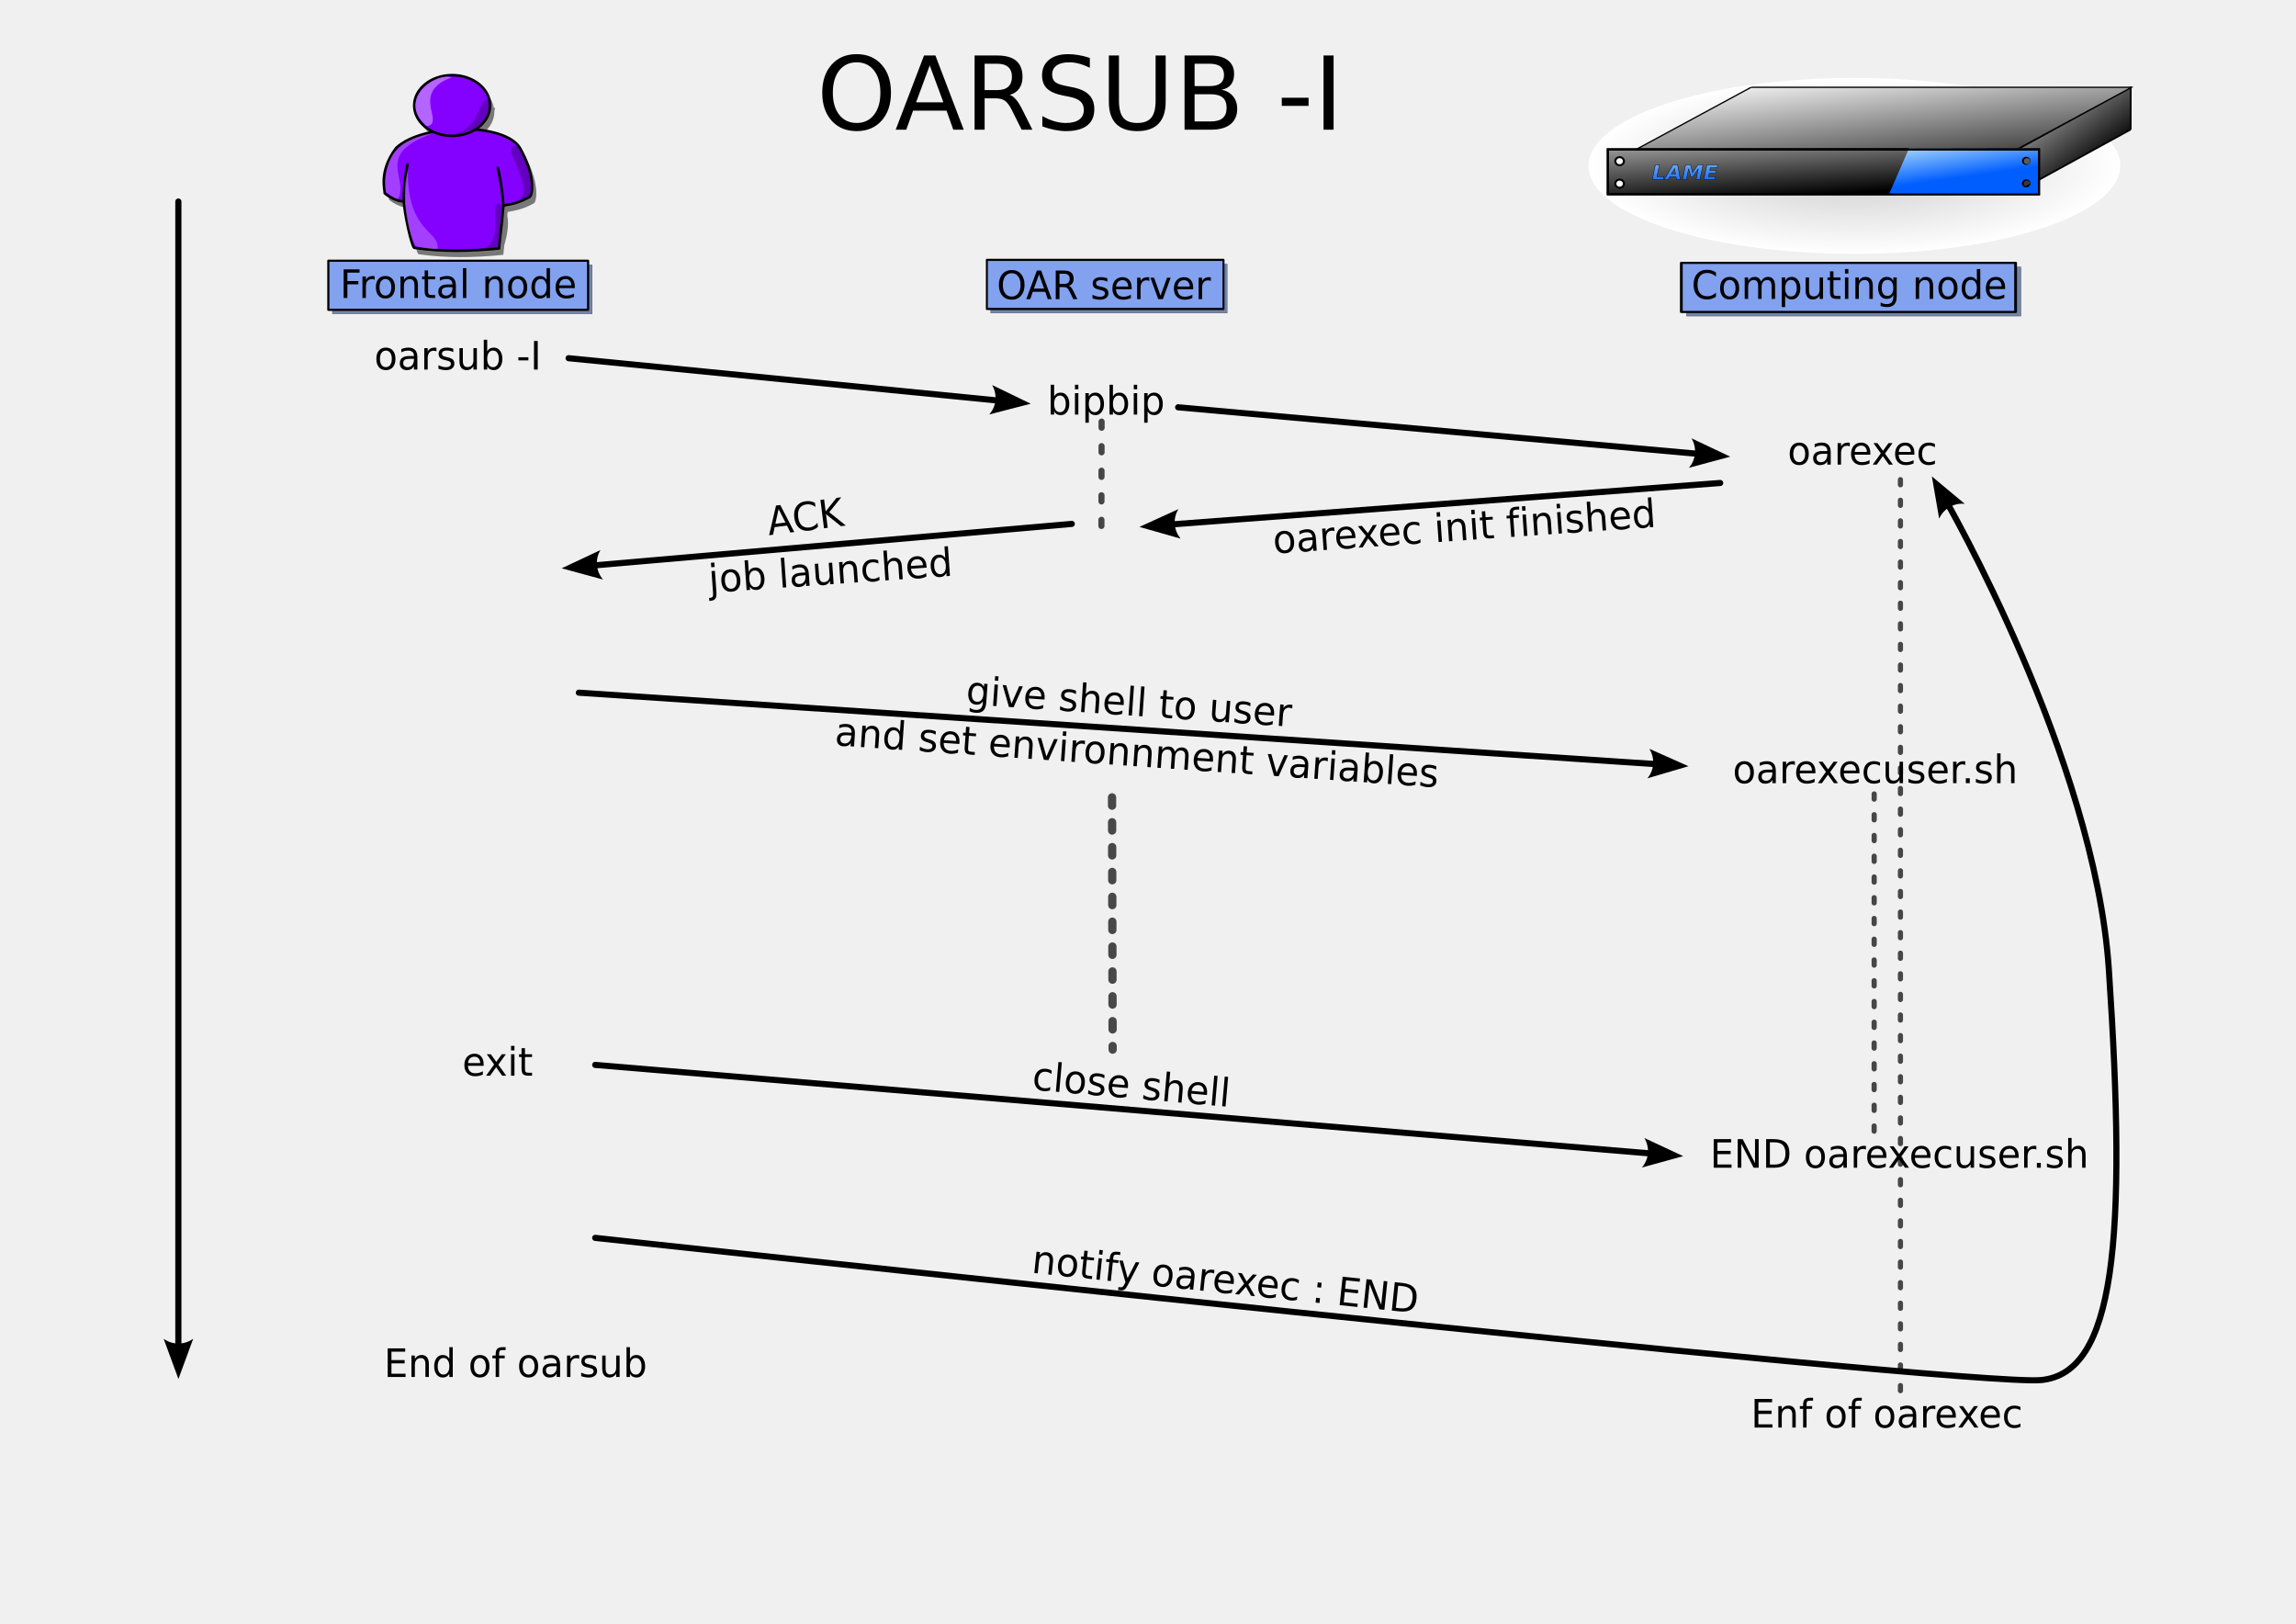
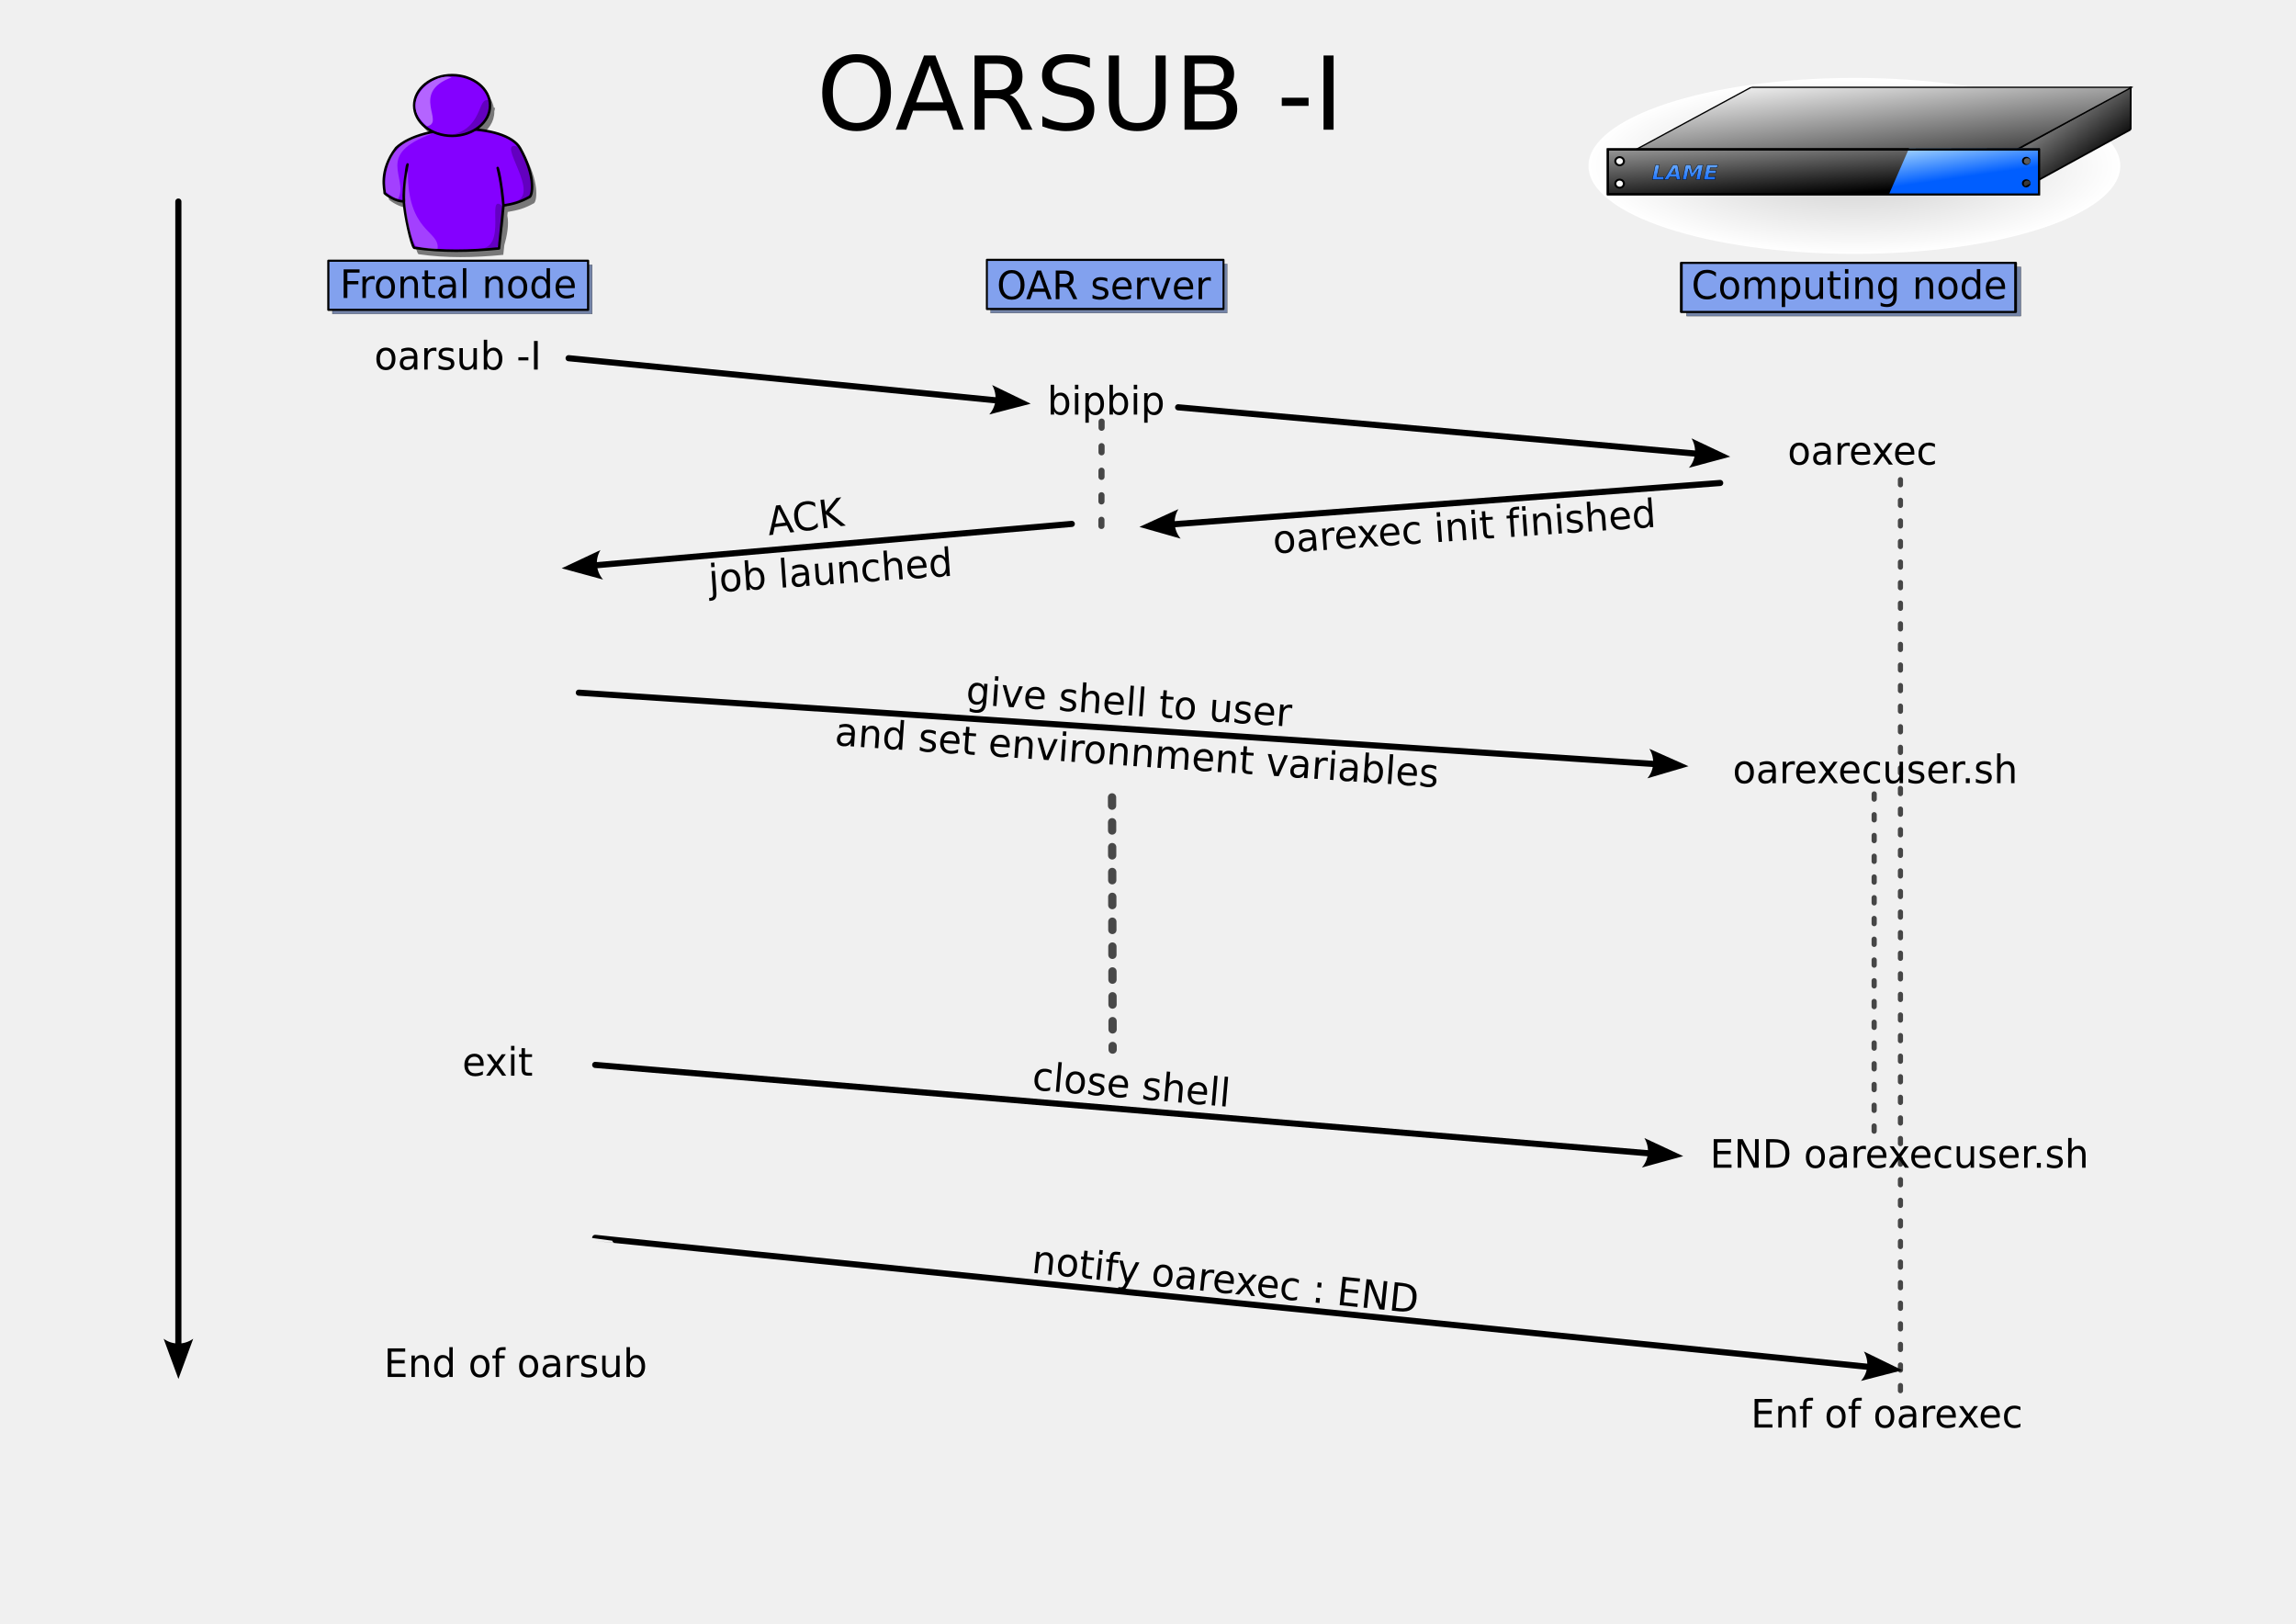
<svg xmlns="http://www.w3.org/2000/svg" xmlns:xlink="http://www.w3.org/1999/xlink" width="841.89pt" height="595.276pt" id="svg2" version="1.0">
  <defs id="defs4">
    <marker orient="auto" refY="0.0" refX="0.0" id="Arrow2Mstart" style="overflow:visible">
      <path id="path2353" style="font-size:12.0;fill-rule:evenodd;stroke-width:0.625;stroke-linejoin:round" d="M 8.719,4.034 L -2.207,0.016 L 8.719,-4.002 C 6.973,-1.63 6.983,1.616 8.719,4.034 z " transform="scale(0.6) translate(-5,0)" />
    </marker>
    <radialGradient xlink:href="#linearGradient581" id="radialGradient9306" gradientUnits="userSpaceOnUse" gradientTransform="scale(2.145447,0.466103)" cx="181.489" cy="855.201" fx="181.489" fy="855.201" r="91.181" />
    <linearGradient id="linearGradient581">
      <stop id="stop582" offset="0" style="stop-color:#cacaca;stop-opacity:1;" />
      <stop id="stop583" offset="1" style="stop-color:#ffffff;stop-opacity:1;" />
    </linearGradient>
    <radialGradient id="radialGradient599" xlink:href="#linearGradient581" gradientTransform="scale(2.145447,0.466103)" cx="181.489" cy="855.201" fx="181.489" fy="855.201" r="91.181" gradientUnits="userSpaceOnUse" />
    <linearGradient id="linearGradient665" x1="358.231" x2="276.819" y1="2069.624" y2="1923.378" xlink:href="#linearGradient575" gradientTransform="matrix(1.693285,1.986403e-16,4.04374e-19,0.590568,175.5386,-716.5646)" gradientUnits="userSpaceOnUse" />
    <linearGradient id="linearGradient663" x1="1242.408" x2="1033.062" y1="3204.471" y2="2958.407" xlink:href="#linearGradient575" gradientTransform="matrix(1.684509,0,7.20867e-17,0.593645,-1247.529,-1614.976)" gradientUnits="userSpaceOnUse" />
    <linearGradient id="linearGradient575">
      <stop id="stop576" offset="0" style="stop-color:#000;stop-opacity:1;" />
      <stop id="stop577" offset="1" style="stop-color:#fff;stop-opacity:1;" />
    </linearGradient>
    <linearGradient id="linearGradient743" x1="144.978" x2="53.838" y1="2784.802" y2="2633.454" xlink:href="#linearGradient575" gradientTransform="matrix(2.951532,0,0,0.338807,152.5023,-805.0177)" gradientUnits="userSpaceOnUse" />
    <linearGradient id="linearGradient768" x1="71.478" x2="93.512" y1="2761.456" y2="2837.301" xlink:href="#linearGradient747" gradientTransform="matrix(3.012348,0,0,0.331967,-21,-437)" gradientUnits="userSpaceOnUse" />
    <linearGradient id="linearGradient747">
      <stop id="stop748" offset="0" style="stop-color:#caf0fd;stop-opacity:1;" />
      <stop id="stop749" offset="1" style="stop-color:#005eff;stop-opacity:1;" />
    </linearGradient>
    <linearGradient id="linearGradient746" x1="223.169" x2="244.965" y1="1602.771" y2="1649.084" xlink:href="#linearGradient747" gradientTransform="matrix(1.761388,0,0,0.567734,152.5023,-805.0177)" gradientUnits="userSpaceOnUse" />
    <marker orient="auto" refY="0.0" refX="0.0" id="Arrow2Mend" style="overflow:visible;">
      <path id="path2350" style="font-size:12.0;fill-rule:evenodd;stroke-width:0.625;stroke-linejoin:round;" d="M 8.719,4.034 L -2.207,0.016 L 8.719,-4.002 C 6.973,-1.63 6.983,1.616 8.719,4.034 z " transform="scale(0.6) rotate(180) translate(-5,0)" />
    </marker>
    <marker orient="auto" refY="0.0" refX="0.0" id="Arrow1Lend" style="overflow:visible;">
      <path id="path2374" d="M 0.0,0.0 L 5.0,-5.0 L -12.5,0.0 L 5.0,5.0 L 0.0,0.0 z " style="fill-rule:evenodd;stroke:#000000;stroke-width:1.0pt;marker-start:none;" transform="scale(0.8) rotate(180)" />
    </marker>
    <linearGradient xlink:href="#linearGradient575" id="linearGradient5895" gradientUnits="userSpaceOnUse" gradientTransform="matrix(1.693285,9.826457e-16,-1.55509e-19,0.590568,-38.85288,-456.5782)" x1="358.231" y1="2069.624" x2="276.819" y2="1923.378" />
    <linearGradient xlink:href="#linearGradient575" id="linearGradient5897" gradientUnits="userSpaceOnUse" gradientTransform="matrix(1.684509,0,2.127846e-16,0.593645,-793.0008,-876.6814)" x1="1242.408" y1="3204.471" x2="1033.062" y2="2958.407" />
    <linearGradient xlink:href="#linearGradient575" id="linearGradient5899" gradientUnits="userSpaceOnUse" gradientTransform="matrix(2.951532,0,0,0.338807,-33,-437)" x1="144.978" y1="2784.802" x2="53.838" y2="2633.454" />
    <linearGradient xlink:href="#linearGradient747" id="linearGradient5901" gradientUnits="userSpaceOnUse" gradientTransform="matrix(3.012348,0,0,0.331967,-21,-437)" x1="71.478" y1="2761.456" x2="93.512" y2="2837.301" />
    <linearGradient xlink:href="#linearGradient747" id="linearGradient5903" gradientUnits="userSpaceOnUse" gradientTransform="matrix(1.761388,0,0,0.567734,-33,-437)" x1="223.169" y1="1602.771" x2="244.965" y2="1649.084" />
    <linearGradient xlink:href="#linearGradient747" id="linearGradient9236" gradientUnits="userSpaceOnUse" gradientTransform="matrix(3.012348,0,0,0.331967,164.5023,-805.0177)" x1="71.478" y1="2761.456" x2="93.512" y2="2837.301" />
    <radialGradient xlink:href="#linearGradient581" id="radialGradient9321" gradientUnits="userSpaceOnUse" gradientTransform="scale(2.145447,0.466103)" cx="181.489" cy="855.201" fx="181.489" fy="855.201" r="91.181" />
    <linearGradient xlink:href="#linearGradient575" id="linearGradient9323" gradientUnits="userSpaceOnUse" gradientTransform="matrix(1.693285,1.202399e-15,-1.545085e-19,0.590568,-38.85288,-456.5782)" x1="358.231" y1="2069.624" x2="276.819" y2="1923.378" />
    <linearGradient xlink:href="#linearGradient575" id="linearGradient9325" gradientUnits="userSpaceOnUse" gradientTransform="matrix(1.684509,0,2.186095e-16,0.593645,-793.0008,-876.6814)" x1="1242.408" y1="3204.471" x2="1033.062" y2="2958.407" />
    <linearGradient xlink:href="#linearGradient575" id="linearGradient9327" gradientUnits="userSpaceOnUse" gradientTransform="matrix(2.951532,0,0,0.338807,-33,-437)" x1="144.978" y1="2784.802" x2="53.838" y2="2633.454" />
    <linearGradient xlink:href="#linearGradient747" id="linearGradient9329" gradientUnits="userSpaceOnUse" gradientTransform="matrix(3.012348,0,0,0.331967,-21,-437)" x1="71.478" y1="2761.456" x2="93.512" y2="2837.301" />
    <linearGradient xlink:href="#linearGradient747" id="linearGradient9331" gradientUnits="userSpaceOnUse" gradientTransform="matrix(1.761388,0,0,0.567734,-33,-437)" x1="223.169" y1="1602.771" x2="244.965" y2="1649.084" />
  </defs>
  <g id="layer1">
    <text xml:space="preserve" style="font-size:49.767px;font-style:normal;font-weight:normal;fill:#000000;fill-opacity:1;stroke:none;stroke-width:1px;stroke-linecap:butt;stroke-linejoin:miter;stroke-opacity:1;font-family:Bitstream Vera Sans" x="398.985" y="63.425" id="text2198" transform="scale(1.000549,0.999451)">
      <tspan id="tspan2200" x="398.985" y="63.425">OARSUB -I</tspan>
    </text>
    <path style="fill:none;fill-opacity:0.75;fill-rule:evenodd;stroke:#000000;stroke-width:3;stroke-linecap:round;stroke-linejoin:miter;marker-end:url(#Arrow2Mend);stroke-miterlimit:4;stroke-dasharray:none;stroke-opacity:1" d="M 87.203,98.523 L 87.203,661.094" id="path2202" />
    <flowRoot xml:space="preserve" id="flowRoot2386" transform="matrix(2.986633,0,0,3.15633,-65.48033,-1501.396)">
      <flowRegion id="flowRegion2388">
        <rect id="rect2390" width="245.714" height="57.143" x="35.714" y="686.952" />
      </flowRegion>
      <flowPara id="flowPara2392">Time</flowPara>
    </flowRoot>
    <g id="g9361">
      <path d="M 223.119,39.855 C 212.881,39.855 204.588,46.503 204.588,54.699 C 204.588,60.292 208.502,65.105 214.213,67.636 C 206.647,69.092 199.803,71.603 195.744,75.449 C 187.114,86.903 190.307,95.912 190.15,97.543 C 190.923,98.409 195.855,101.734 199.525,101.48 C 199.154,93.994 201.306,83.511 201.306,83.511 C 200.836,83.888 199.136,98.018 199.681,101.511 C 199.632,101.516 199.575,101.477 199.525,101.48 C 199.527,101.519 199.523,101.566 199.525,101.605 C 199.925,108.095 203.178,123.007 204.588,124.261 C 218.407,126.245 231.611,125.976 246.056,124.574 C 246.056,124.574 246.458,120.768 246.556,119.855 C 247.763,115.79 248.978,109.719 248.025,105.386 C 248.117,104.477 248.12,104.533 248.213,103.605 C 247.424,92.562 245.33,85.067 245.4,85.23 C 247.037,90.034 248.213,103.605 248.213,103.605 C 252.994,102.791 256.368,101.988 261.15,99.293 C 262.717,97.662 263.491,88.332 256.4,75.668 C 253.419,70.344 244.456,67.386 234.181,66.543 C 238.7,63.834 241.681,59.562 241.681,54.699 C 241.681,54.645 241.651,54.596 241.65,54.543 C 241.767,53.973 241.996,53.206 242.056,52.824 C 241.8,52.655 241.659,52.685 241.431,52.574 C 240.137,45.389 232.451,39.855 223.119,39.855 z " id="path852" style="fill-opacity:0.5;fill-rule:evenodd;stroke-width:1.25;stroke-linejoin:round" />
      <path style="fill:#8400ff;fill-opacity:1;fill-rule:evenodd;stroke:#000000;stroke-width:1.25;stroke-linejoin:round;stroke-dasharray:none" id="path828" d="M 188.08,94.432 C 188.237,92.802 185.034,83.792 193.664,72.338 C 206.68,60.005 247.231,59.864 254.322,72.528 C 261.414,85.192 260.642,94.521 259.075,96.152 C 254.293,98.847 250.922,99.662 246.14,100.476 C 246.14,100.476 244.962,86.921 243.326,82.117 C 243.256,81.954 245.351,89.438 246.14,100.481 C 245.049,111.398 243.958,121.437 243.958,121.437 C 229.512,122.84 216.32,123.114 202.501,121.13 C 201.091,119.876 197.834,104.97 197.434,98.48 C 197.034,90.987 199.228,80.388 199.228,80.388 C 198.758,80.765 197.046,94.886 197.591,98.38 C 193.907,98.738 188.863,95.31 188.08,94.432 z " />
      <path style="fill:#8400ff;fill-opacity:1;fill-rule:evenodd;stroke:#000000;stroke-width:1.25;stroke-linejoin:round;stroke-dasharray:none" id="path827" d="M 239.594,51.567 C 239.594,59.763 231.285,66.414 221.047,66.414 C 210.81,66.414 202.501,59.763 202.501,51.567 C 202.501,43.371 210.81,36.719 221.047,36.719 C 231.285,36.719 239.594,43.371 239.594,51.567 z " />
      <path style="fill:#b464ff;fill-opacity:1;fill-rule:evenodd;stroke:none;stroke-width:1pt;stroke-linecap:butt;stroke-linejoin:miter;stroke-opacity:1" id="path830" d="M 220.777,37.84 C 212.7,35.148 193.674,49.147 208.751,61.711 C 217.905,59.916 200.315,45.378 220.777,37.84 z " />
      <path style="fill:#ffffff;fill-opacity:0.25;fill-rule:evenodd;stroke:none;stroke-width:1pt;stroke-linecap:butt;stroke-linejoin:miter;stroke-opacity:1" id="path831" d="M 211.443,65.301 C 210.546,65.121 198.521,67.275 194.213,73.198 C 190.623,75.352 187.213,85.583 188.649,93.839 C 190.444,95.275 193.854,97.608 194.751,97.07 C 199.777,86.48 182.905,75.531 211.443,65.301 z " />
      <path style="fill:#ffffff;fill-opacity:0.25;fill-rule:evenodd;stroke:none;stroke-width:1pt;stroke-linecap:butt;stroke-linejoin:miter;stroke-opacity:1" id="path832" d="M 199.418,83.249 C 195.828,94.198 199.238,113.762 203.187,120.223 C 207.136,121.479 212.7,122.018 213.956,121.659 C 215.033,112.505 199.059,113.762 199.418,83.249 z " />
      <path style="fill:#000000;fill-opacity:0.25;fill-rule:evenodd;stroke:none;stroke-width:1pt;stroke-linecap:butt;stroke-linejoin:miter;stroke-opacity:1" id="path833" d="M 221.853,65.66 C 237.11,61.532 233.161,45.199 239.981,49.686 C 239.443,53.096 237.289,65.121 221.853,65.66 z " />
      <path style="fill:#000000;fill-opacity:0.25;fill-rule:evenodd;stroke:none;stroke-width:1pt;stroke-linecap:butt;stroke-linejoin:miter;stroke-opacity:1" id="path834" d="M 250.571,98.685 C 250.571,98.685 258.827,97.07 259.186,95.454 C 261.16,89.172 255.776,74.275 253.263,71.762 C 241.058,67.455 266.545,96.711 250.571,98.685 z " />
      <path style="fill:#000000;fill-opacity:0.24;fill-rule:evenodd;stroke:none;stroke-width:1pt;stroke-linecap:butt;stroke-linejoin:miter;stroke-opacity:1" id="path835" d="M 234.238,121.659 C 234.238,121.659 242.135,122.197 243.033,120.761 C 243.93,119.326 248.058,106.762 245.545,100.659 C 237.289,93.839 248.597,121.479 234.238,121.659 z " />
    </g>
    <g id="g9464" transform="matrix(1.286831,0,0,1,669.4784,-104.1339)">
      <rect y="234.619" x="120.525" height="24" width="127" id="rect9462" style="opacity:1;fill:#4f6493;fill-opacity:0.771;stroke:#000000;stroke-width:0.1;stroke-linecap:round;stroke-linejoin:round;stroke-miterlimit:4;stroke-dasharray:none;stroke-dashoffset:0;stroke-opacity:1" />
      <rect y="232.619" x="118.525" height="24" width="127" id="rect9460" style="opacity:1;fill:#82a1ee;fill-opacity:1;stroke:#000000;stroke-width:1.05;stroke-linecap:round;stroke-linejoin:round;stroke-miterlimit:4;stroke-dasharray:none;stroke-dashoffset:0;stroke-opacity:1" />
    </g>
    <g id="g9468" transform="translate(42,-105.1686)">
      <rect y="234.619" x="120.525" height="24" width="127" id="rect9470" style="opacity:1;fill:#4f6493;fill-opacity:0.771;stroke:#000000;stroke-width:0.1;stroke-linecap:round;stroke-linejoin:round;stroke-miterlimit:4;stroke-dasharray:none;stroke-dashoffset:0;stroke-opacity:1" />
      <rect y="232.619" x="118.525" height="24" width="127" id="rect9472" style="opacity:1;fill:#82a1ee;fill-opacity:1;stroke:#000000;stroke-width:1.05;stroke-linecap:round;stroke-linejoin:round;stroke-miterlimit:4;stroke-dasharray:none;stroke-dashoffset:0;stroke-opacity:1" />
    </g>
    <text xml:space="preserve" style="font-size:18.871px;font-style:normal;font-weight:normal;fill:#000000;fill-opacity:1;stroke:none;stroke-width:1px;stroke-linecap:butt;stroke-linejoin:miter;stroke-opacity:1;font-family:Bitstream Vera Sans" x="168.758" y="143.427" id="text5583" transform="scale(0.984704,1.015534)">
      <tspan id="tspan5585" x="168.758" y="143.427">Frontal node</tspan>
    </text>
    <text xml:space="preserve" style="font-size:18.871px;font-style:normal;font-weight:normal;fill:#000000;fill-opacity:1;stroke:none;stroke-width:1px;stroke-linecap:butt;stroke-linejoin:miter;stroke-opacity:1;font-family:Bitstream Vera Sans" x="839.802" y="143.873" id="text5595" transform="scale(0.984704,1.015534)">
      <tspan id="tspan5597" x="839.802" y="143.873">Computing node</tspan>
    </text>
    <g id="g9474" transform="matrix(0.911021,0,0,1,374.4995,-105.5875)">
      <rect y="234.619" x="120.525" height="24" width="127" id="rect9476" style="opacity:1;fill:#4f6493;fill-opacity:0.771;stroke:#000000;stroke-width:0.1;stroke-linecap:round;stroke-linejoin:round;stroke-miterlimit:4;stroke-dasharray:none;stroke-dashoffset:0;stroke-opacity:1" />
      <rect y="232.619" x="118.525" height="24" width="127" id="rect9478" style="opacity:1;fill:#82a1ee;fill-opacity:1;stroke:#000000;stroke-width:1.05;stroke-linecap:round;stroke-linejoin:round;stroke-miterlimit:4;stroke-dasharray:none;stroke-dashoffset:0;stroke-opacity:1" />
    </g>
    <text xml:space="preserve" style="font-size:18.871px;font-style:normal;font-weight:normal;fill:#000000;fill-opacity:1;stroke:none;stroke-width:1px;stroke-linecap:butt;stroke-linejoin:miter;stroke-opacity:1;font-family:Bitstream Vera Sans" x="494.882" y="143.999" id="text5599" transform="scale(0.984704,1.015534)">
      <tspan id="tspan5601" x="494.882" y="143.999">OAR server</tspan>
    </text>
    <g id="g9310" transform="translate(363.6151,-515)">
      <path transform="matrix(0.664538,0,0,1.011762,284.2454,192.7937)" style="font-size:12px;fill:url(#radialGradient9321);fill-opacity:1;fill-rule:evenodd;stroke:none;stroke-width:1pt" id="path727" d="M 585 398.612 A 195.625 42.5 0 1 1  193.75,398.612 A 195.625 42.5 0 1 1  585 398.612 z" />
      <g transform="matrix(0.747868,0,0,0.7026,308.7485,249.3184)" id="g5886">
        <rect height="29.393" id="rect728" style="font-size:12px;fill:url(#linearGradient9323);fill-opacity:1;fill-rule:evenodd;stroke:#000000;stroke-width:1.345;stroke-linejoin:bevel" transform="matrix(0.863764,-0.503897,-1.22588e-3,0.999999,0,0)" width="86.788" x="486.012" y="727.496" />
        <rect height="86.516" id="rect729" style="font-size:12px;fill:url(#linearGradient9325);fill-opacity:1;fill-rule:evenodd;stroke:#000000;stroke-width:1.771;stroke-linejoin:bevel" transform="matrix(1,0,-0.866907,0.498471,0,0)" width="248.75" x="1008.986" y="880.447" />
        <path d="M 151.947,481.858 L 151.947,513.108 L 433.822,513.108 L 433.822,481.858 L 151.947,481.858 z M 159.76,487.483 C 161.312,487.483 162.572,488.743 162.572,490.296 C 162.572,491.848 161.312,493.108 159.76,493.108 C 158.207,493.108 156.947,491.848 156.947,490.296 C 156.947,488.743 158.207,487.483 159.76,487.483 z M 426.135,487.483 C 427.687,487.483 428.947,488.743 428.947,490.296 C 428.947,491.848 427.687,493.108 426.135,493.108 C 424.582,493.108 423.322,491.848 423.322,490.296 C 423.322,488.743 424.582,487.483 426.135,487.483 z M 159.76,503.108 C 161.312,503.108 162.572,504.368 162.572,505.921 C 162.572,507.473 161.312,508.733 159.76,508.733 C 158.207,508.733 156.947,507.473 156.947,505.921 C 156.947,504.368 158.207,503.108 159.76,503.108 z M 426.135,503.108 C 427.687,503.108 428.947,504.368 428.947,505.921 C 428.947,507.473 427.687,508.733 426.135,508.733 C 424.582,508.733 423.322,507.473 423.322,505.921 C 423.322,504.368 424.582,503.108 426.135,503.108 z " id="path789" style="font-size:12px;fill:url(#linearGradient9327);fill-opacity:1;fill-rule:evenodd;stroke:#000000;stroke-width:1pt" />
        <text space="preserve" id="text750" style="font-size:14px;font-style:italic;font-weight:bold;writing-mode:lr-tb;text-anchor:start;fill:url(#linearGradient9329);fill-opacity:1;stroke:#000000;stroke-width:0.25;stroke-linecap:butt;stroke-linejoin:miter;stroke-dasharray:none;stroke-opacity:1;font-family:Bitstream Vera Sans" x="180.843" y="503.045">
          <tspan id="tspan765" style="fill:url(#linearGradient9329);stroke:#000000;stroke-width:0.25;stroke-dasharray:none;stroke-opacity:1" x="180.843" y="503.045">LAME</tspan>
        </text>
        <path d="M 348.906,481.469 L 336.031,512.844 L 433.25,512.875 L 433.469,481.625 L 348.906,481.469 z M 425.562,487.25 C 427.115,487.25 428.375,488.51 428.375,490.062 C 428.375,491.615 427.115,492.875 425.562,492.875 C 424.01,492.875 422.75,491.615 422.75,490.062 C 422.75,488.51 424.01,487.25 425.562,487.25 z M 425.562,502.875 C 427.115,502.875 428.375,504.135 428.375,505.688 C 428.375,507.24 427.115,508.5 425.562,508.5 C 424.01,508.5 422.75,507.24 422.75,505.688 C 422.75,504.135 424.01,502.875 425.562,502.875 z " id="path787" style="fill:url(#linearGradient9331);fill-opacity:1;fill-rule:evenodd;stroke:none;stroke-width:1pt;stroke-linecap:butt;stroke-linejoin:miter;stroke-opacity:1" />
        <rect height="31.25" id="rect744" style="font-size:12px;fill:none;fill-opacity:0.75;fill-rule:evenodd;stroke:#000000;stroke-width:1pt" width="281.875" x="152.096" y="482.237" />
      </g>
    </g>
    <path style="fill:none;fill-opacity:0.75;fill-rule:evenodd;stroke:#000000;stroke-width:3;stroke-linecap:round;stroke-linejoin:miter;marker-end:url(#Arrow2Mend);stroke-miterlimit:4;stroke-dasharray:none;stroke-opacity:1" d="M 278,175.094 L 491,196.094" id="path9372" />
-     <path style="fill:none;fill-opacity:0.75;fill-rule:evenodd;stroke:#000000;stroke-width:3;stroke-linecap:round;stroke-linejoin:miter;marker-end:none;stroke-miterlimit:4;stroke-dasharray:none;stroke-opacity:1;marker-start:url(#Arrow2Mstart)" d="M 951,244.094 C 951,244.094 1024.027,370.532 1031,473.582 C 1040,606.582 1034,671.094 998,674.594 C 961.753,678.118 291,605.094 291,605.094" id="path9376" />
+     <path style="fill:none;fill-opacity:0.75;fill-rule:evenodd;stroke:#000000;stroke-width:3;stroke-linecap:round;stroke-linejoin:miter;marker-end:none;stroke-miterlimit:4;stroke-dasharray:none;stroke-opacity:1;marker-start:url(#Arrow2Mstart)" d="M 917.188,668.534 C 291.012,605.388 291,605.094 291,605.094" id="path9376" />
    <path style="fill:none;fill-opacity:0.75;fill-rule:evenodd;stroke:#000000;stroke-width:3;stroke-linecap:round;stroke-linejoin:miter;marker-end:url(#Arrow2Mend);stroke-miterlimit:4;stroke-dasharray:none;stroke-opacity:1" d="M 524,256.094 L 287.528,276.64" id="path9378" />
    <path style="fill:none;fill-opacity:0.75;fill-rule:evenodd;stroke:#000000;stroke-width:3;stroke-linecap:round;stroke-linejoin:miter;marker-end:url(#Arrow2Mend);stroke-miterlimit:4;stroke-dasharray:none;stroke-opacity:1" d="M 291,520.546 L 810,564.094" id="path9380" />
    <path style="fill:none;fill-opacity:0.75;fill-rule:evenodd;stroke:#000000;stroke-width:3;stroke-linecap:round;stroke-linejoin:miter;marker-end:url(#Arrow2Mend);stroke-miterlimit:4;stroke-dasharray:none;stroke-opacity:1" d="M 283,338.594 L 812.563,373.716" id="path9382" />
    <path style="fill:none;fill-opacity:0.75;fill-rule:evenodd;stroke:#000000;stroke-width:3;stroke-linecap:round;stroke-linejoin:miter;marker-end:url(#Arrow2Mend);stroke-miterlimit:4;stroke-dasharray:none;stroke-opacity:1" d="M 576,199.094 L 833,222.094" id="path9384" />
    <path style="opacity:0.696;fill:#ffffff;fill-opacity:0.076;fill-rule:evenodd;stroke:#000000;stroke-width:4.051;stroke-linecap:round;stroke-linejoin:miter;marker-end:none;stroke-miterlimit:4;stroke-dasharray:4.051, 8.102;stroke-dashoffset:0;stroke-opacity:1" d="M 543.681,389.773 L 543.974,513.069" id="path9388" />
    <text xml:space="preserve" style="font-size:18.871px;font-style:normal;font-weight:normal;fill:#000000;fill-opacity:1;stroke:none;stroke-width:1px;stroke-linecap:butt;stroke-linejoin:miter;stroke-opacity:1;font-family:Bitstream Vera Sans" x="519.953" y="199.555" id="text9390" transform="scale(0.984704,1.015534)">
      <tspan id="tspan9392" x="519.953" y="199.555">bipbip</tspan>
    </text>
    <text xml:space="preserve" style="font-size:18.871px;font-style:normal;font-weight:normal;fill:#000000;fill-opacity:1;stroke:none;stroke-width:1px;stroke-linecap:butt;stroke-linejoin:miter;stroke-opacity:1;font-family:Bitstream Vera Sans" x="502.54" y="305.584" id="text9394" transform="matrix(0.982305,6.868948e-2,-7.084007e-2,1.01306,0,0)">
      <tspan id="tspan9396" x="502.54" y="305.584">give shell to user</tspan>
    </text>
    <text xml:space="preserve" style="font-size:18.871px;font-style:normal;font-weight:normal;fill:#000000;fill-opacity:1;stroke:none;stroke-width:1px;stroke-linecap:butt;stroke-linejoin:miter;stroke-opacity:1;font-family:Bitstream Vera Sans" x="330.852" y="308.439" id="text9398" transform="matrix(0.982305,-6.868947e-2,7.084006e-2,1.01306,0,0)">
      <tspan id="tspan9400" x="330.852" y="308.439">job launched</tspan>
    </text>
    <text xml:space="preserve" style="font-size:18.871px;font-style:normal;font-weight:normal;fill:#000000;fill-opacity:1;stroke:none;stroke-width:1px;stroke-linecap:butt;stroke-linejoin:miter;stroke-opacity:1;font-family:Bitstream Vera Sans" x="345.406" y="302.005" id="text9402" transform="matrix(0.976939,-0.123416,0.12728,1.007526,0,0)">
      <tspan id="tspan9404" x="345.406" y="302.005">ACK</tspan>
    </text>
    <text xml:space="preserve" style="font-size:18.871px;font-style:normal;font-weight:normal;fill:#000000;fill-opacity:1;stroke:none;stroke-width:1px;stroke-linecap:butt;stroke-linejoin:miter;stroke-opacity:1;font-family:Bitstream Vera Sans" x="185.817" y="177.891" id="text9406" transform="scale(0.984704,1.015534)">
      <tspan id="tspan9408" x="185.817" y="177.891">oarsub -I</tspan>
    </text>
    <text xml:space="preserve" style="font-size:18.871px;font-style:normal;font-weight:normal;fill:#000000;fill-opacity:1;stroke:none;stroke-width:1px;stroke-linecap:butt;stroke-linejoin:miter;stroke-opacity:1;font-family:Bitstream Vera Sans" x="860.281" y="376.967" id="text9410" transform="scale(0.984704,1.015534)">
      <tspan id="tspan9412" x="860.281" y="376.967">oarexecuser.sh</tspan>
    </text>
    <text xml:space="preserve" style="font-size:18.871px;font-style:normal;font-weight:normal;fill:#000000;fill-opacity:1;stroke:none;stroke-width:1px;stroke-linecap:butt;stroke-linejoin:miter;stroke-opacity:1;font-family:Bitstream Vera Sans" x="887.543" y="223.621" id="text9414" transform="scale(0.984704,1.015534)">
      <tspan id="tspan9416" x="887.543" y="223.621">oarexec</tspan>
    </text>
    <text xml:space="preserve" style="font-size:18.871px;font-style:normal;font-weight:normal;fill:#000000;fill-opacity:1;stroke:none;stroke-width:1px;stroke-linecap:butt;stroke-linejoin:miter;stroke-opacity:1;font-family:Bitstream Vera Sans" x="438.971" y="329.777" id="text9418" transform="matrix(0.982305,6.868948e-2,-7.084007e-2,1.01306,0,0)">
      <tspan id="tspan9420" x="438.971" y="329.777">and set environnment variables</tspan>
    </text>
    <text xml:space="preserve" style="font-size:18.871px;font-style:normal;font-weight:normal;fill:#000000;fill-opacity:1;stroke:none;stroke-width:1px;stroke-linecap:butt;stroke-linejoin:miter;stroke-opacity:1;font-family:Bitstream Vera Sans" x="229.511" y="517.78" id="text9422" transform="scale(0.984704,1.015534)">
      <tspan id="tspan9424" x="229.511" y="517.78">exit</tspan>
    </text>
    <text xml:space="preserve" style="font-size:18.871px;font-style:normal;font-weight:normal;fill:#000000;fill-opacity:1;stroke:none;stroke-width:1px;stroke-linecap:butt;stroke-linejoin:miter;stroke-opacity:1;font-family:Bitstream Vera Sans" x="190.637" y="662.799" id="text9426" transform="scale(0.984704,1.015534)">
      <tspan id="tspan9428" x="190.637" y="662.799">End of oarsub</tspan>
    </text>
    <text xml:space="preserve" style="font-size:18.871px;font-style:normal;font-weight:normal;fill:#000000;fill-opacity:1;stroke:none;stroke-width:1px;stroke-linecap:butt;stroke-linejoin:miter;stroke-opacity:1;font-family:Bitstream Vera Sans" x="848.986" y="562.092" id="text9430" transform="scale(0.984704,1.015534)">
      <tspan id="tspan9432" x="848.986" y="562.092">END oarexecuser.sh</tspan>
    </text>
    <text xml:space="preserve" style="font-size:18.871px;font-style:normal;font-weight:normal;fill:#000000;fill-opacity:1;stroke:none;stroke-width:1px;stroke-linecap:butt;stroke-linejoin:miter;stroke-opacity:1;font-family:Bitstream Vera Sans" x="575.061" y="557.347" id="text9436" transform="matrix(0.97931,0.10293,-0.106152,1.00997,0,0)">
      <tspan id="tspan9438" x="575.061" y="557.347">notify oarexec : END</tspan>
    </text>
    <text xml:space="preserve" style="font-size:18.871px;font-style:normal;font-weight:normal;fill:#000000;fill-opacity:1;stroke:none;stroke-width:1px;stroke-linecap:butt;stroke-linejoin:miter;stroke-opacity:1;font-family:Bitstream Vera Sans" x="557.314" y="479.177" id="text9440" transform="matrix(0.980957,8.582261e-2,-8.850962e-2,1.011669,0,0)">
      <tspan id="tspan9442" x="557.314" y="479.177">close shell</tspan>
    </text>
    <path style="fill:none;fill-opacity:0.75;fill-rule:evenodd;stroke:#000000;stroke-width:3;stroke-linecap:round;stroke-linejoin:miter;marker-end:url(#Arrow2Mend);stroke-miterlimit:4;stroke-dasharray:none;stroke-opacity:1" d="M 841,236.094 L 570,256.559" id="path9444" />
    <text xml:space="preserve" style="font-size:18.871px;font-style:normal;font-weight:normal;fill:#000000;fill-opacity:1;stroke:none;stroke-width:1px;stroke-linecap:butt;stroke-linejoin:miter;stroke-opacity:1;font-family:Bitstream Vera Sans" x="611.689" y="308.587" id="text9446" transform="matrix(0.982305,-6.868947e-2,7.084006e-2,1.01306,0,0)">
      <tspan id="tspan9448" x="611.689" y="308.587">oarexec init finished</tspan>
    </text>
    <path style="fill:none;fill-opacity:0.75;fill-rule:evenodd;stroke:#000000;stroke-width:3;stroke-linecap:round;stroke-linejoin:miter;marker-end:none;stroke-miterlimit:4;stroke-dasharray:3,9;stroke-opacity:1;stroke-dashoffset:0;opacity:0.708" d="M 538.574,206.094 L 538.477,260.607" id="path9450" />
    <path style="opacity:0.708;fill:none;fill-opacity:0.75;fill-rule:evenodd;stroke:#000000;stroke-width:2.536;stroke-linecap:round;stroke-linejoin:miter;marker-end:none;stroke-miterlimit:4;stroke-dasharray:2.536, 7.608;stroke-dashoffset:0;stroke-opacity:1" d="M 916.29,388.094 L 916.268,557.296" id="path9452" />
    <path style="opacity:0.708;fill:none;fill-opacity:0.75;fill-rule:evenodd;stroke:#000000;stroke-width:2.516;stroke-linecap:round;stroke-linejoin:miter;marker-end:none;stroke-miterlimit:4;stroke-dasharray:2.516, 7.548;stroke-dashoffset:0;stroke-opacity:1" d="M 929.127,234.464 L 929.135,684.094" id="path9454" />
    <text xml:space="preserve" style="font-size:18.871px;font-style:normal;font-weight:normal;fill:#000000;fill-opacity:1;stroke:none;stroke-width:1px;stroke-linecap:butt;stroke-linejoin:miter;stroke-opacity:1;font-family:Bitstream Vera Sans" x="869.297" y="687.149" id="text9456" transform="scale(0.984704,1.015534)">
      <tspan id="tspan9458" x="869.297" y="687.149">Enf of oarexec</tspan>
    </text>
  </g>
</svg>
